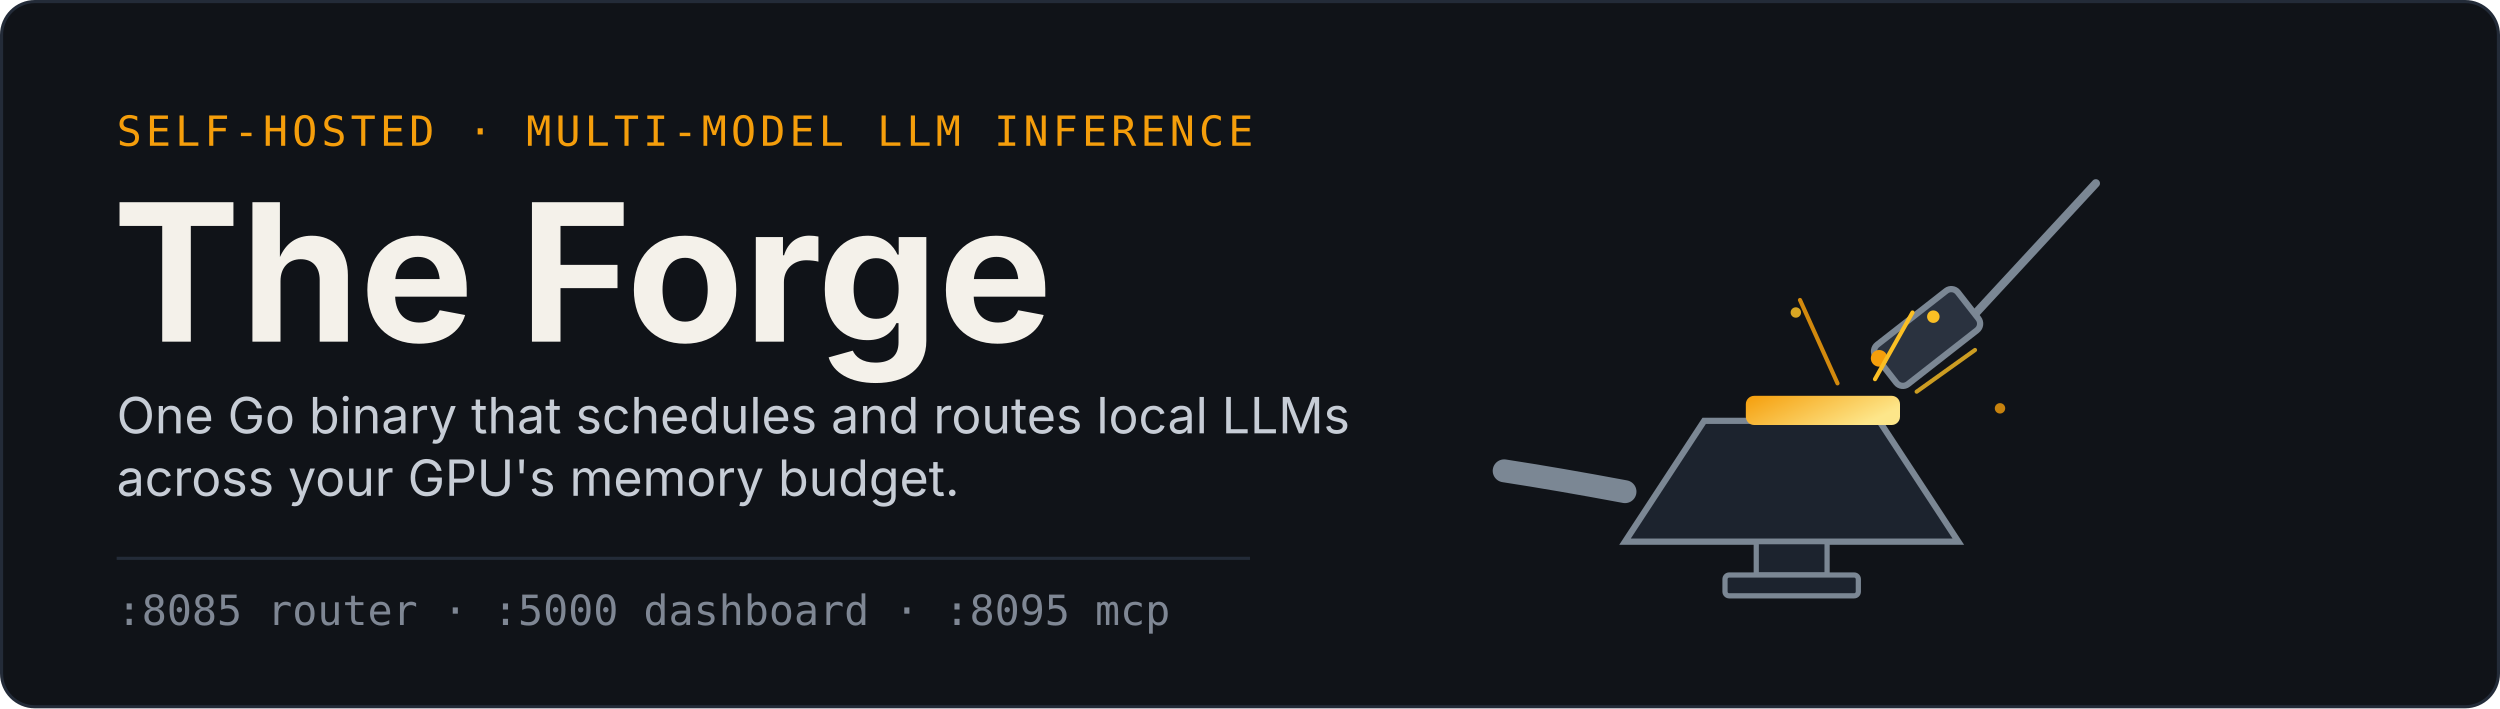
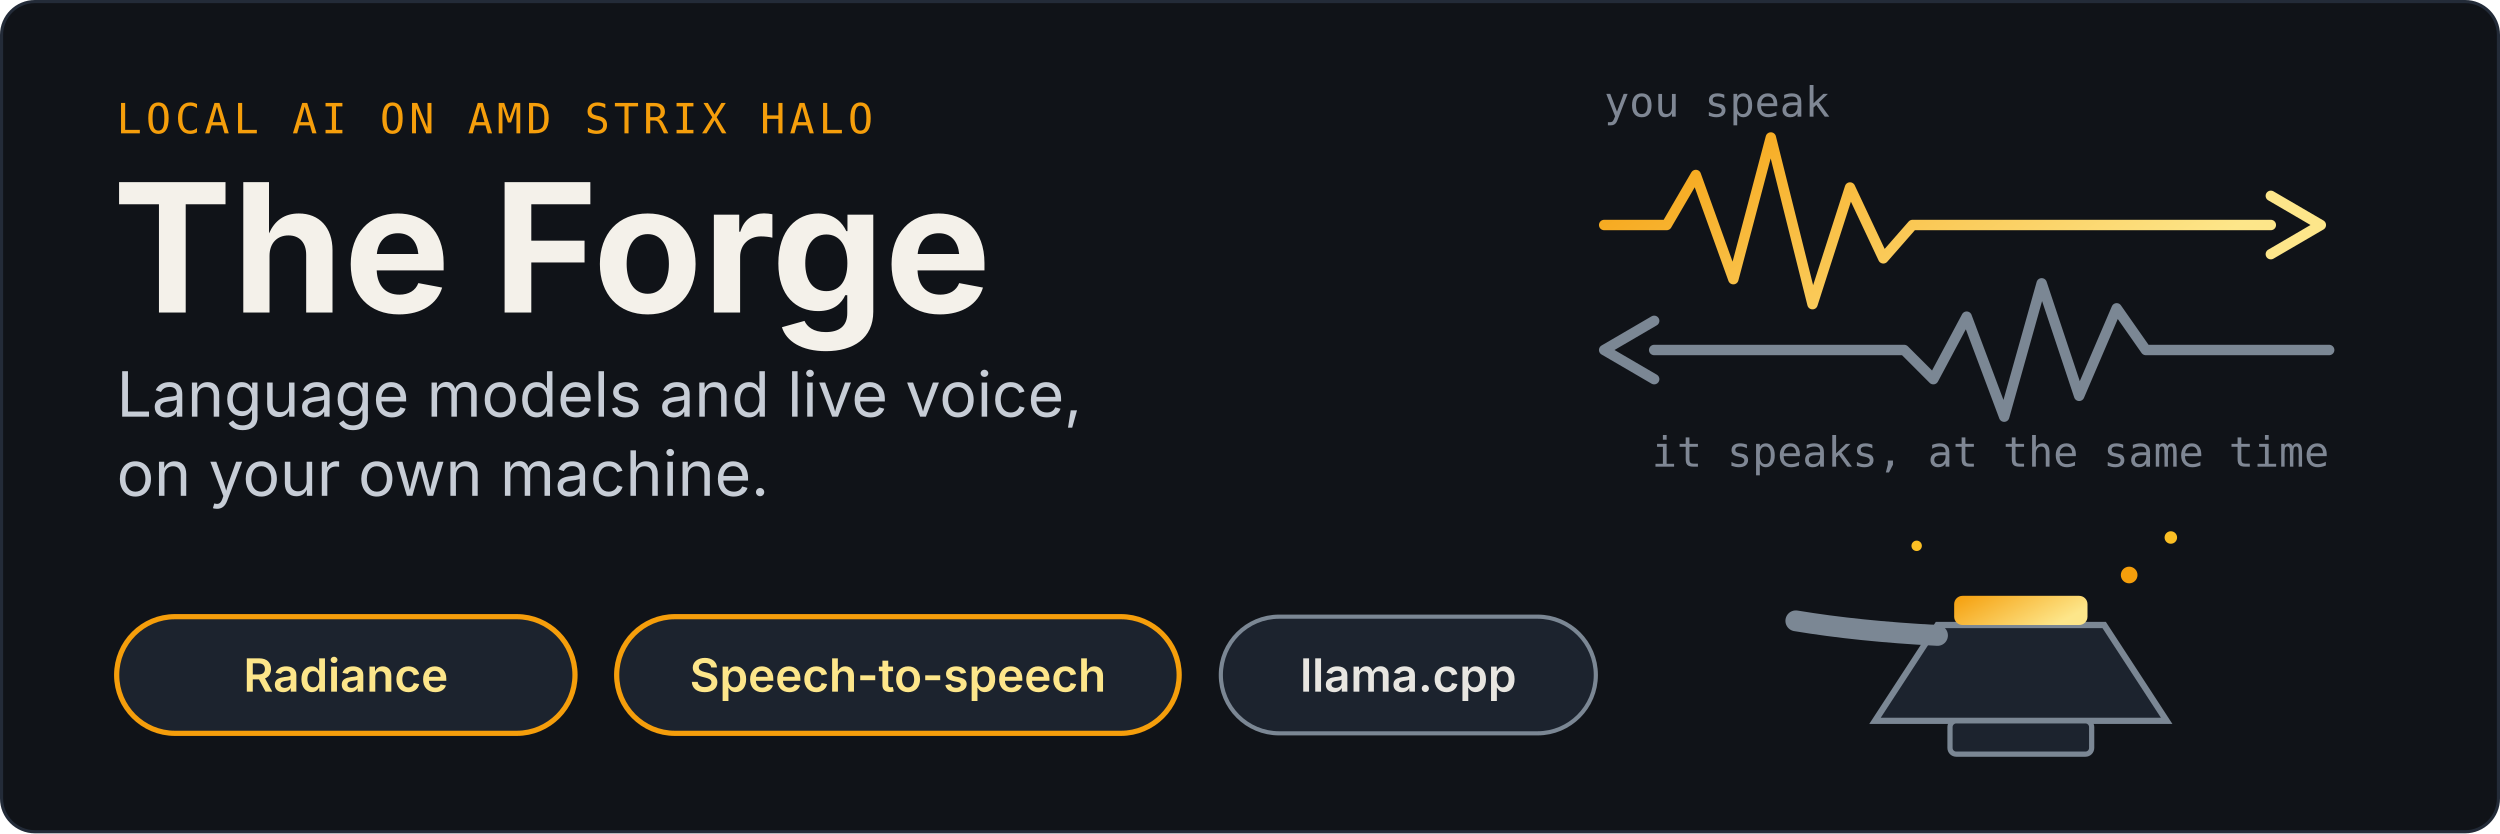
- <svg xmlns="http://www.w3.org/2000/svg" viewBox="0 0 1200 340" role="img" aria-label="The Forge: a self-hosted, multi-model LLM inference daemon">
+ <svg xmlns="http://www.w3.org/2000/svg" viewBox="0 0 1200 400" role="img" aria-label="The Forge: run language models, the Radiance engine and live speech-to-speech on your own AMD Strix Halo machine">
  <defs>
    <linearGradient id="ember" x1="0" y1="0" x2="1" y2="0.4">
      <stop offset="0%" stop-color="#f59e0b" />
      <stop offset="100%" stop-color="#fde68a" />
    </linearGradient>
  </defs>
-   <rect x="0.75" y="0.75" width="1198.5" height="338.5" rx="16" fill="#101318" stroke="#232b38" stroke-width="1.5" />
-   <text x="56" y="70" font-family="ui-monospace, SFMono-Regular, Menlo, Consolas, monospace" font-size="20" letter-spacing="2" fill="#f59e0b">SELF-HOSTED · MULTI-MODEL LLM INFERENCE</text>
-   <text x="54" y="164" font-family="-apple-system, BlinkMacSystemFont, 'Segoe UI', sans-serif" font-size="92" font-weight="700" fill="#f4f1ea">The Forge</text>
-   <text x="56" y="208" font-family="-apple-system, BlinkMacSystemFont, 'Segoe UI', sans-serif" font-size="24" fill="#c7cdd6">One Go binary that schedules and routes local LLMs</text>
-   <text x="56" y="238" font-family="-apple-system, BlinkMacSystemFont, 'Segoe UI', sans-serif" font-size="24" fill="#c7cdd6">across your GPU's memory budget.</text>
-   <line x1="56" y1="268" x2="600" y2="268" stroke="#232b38" stroke-width="1.5" />
-   <text x="56" y="300" font-family="ui-monospace, SFMono-Regular, Menlo, Consolas, monospace" font-size="20" fill="#7f8794">:8085 router  ·  :5000 dashboard  ·  :8095 mcp</text>
+   <rect x="0.75" y="0.75" width="1198.5" height="398.5" rx="16" fill="#101318" stroke="#232b38" stroke-width="1.5" />
+   <text x="56" y="64" font-family="ui-monospace, SFMono-Regular, Menlo, Consolas, monospace" font-size="20" letter-spacing="2" fill="#f59e0b">LOCAL AI ON AMD STRIX HALO</text>
+   <text x="54" y="150" font-family="-apple-system, BlinkMacSystemFont, 'Segoe UI', sans-serif" font-size="86" font-weight="700" fill="#f4f1ea">The Forge</text>
+   <text x="56" y="200" font-family="-apple-system, BlinkMacSystemFont, 'Segoe UI', sans-serif" font-size="30" fill="#c7cdd6">Language models and live voice,</text>
+   <text x="56" y="238" font-family="-apple-system, BlinkMacSystemFont, 'Segoe UI', sans-serif" font-size="30" fill="#c7cdd6">on your own machine.</text>
+   <g font-family="-apple-system, BlinkMacSystemFont, 'Segoe UI', sans-serif" font-size="22" font-weight="600">
+     <rect x="56" y="296" width="220" height="56" rx="28" fill="#1c232e" stroke="#f59e0b" stroke-width="2.5" />
+     <text x="166" y="332" text-anchor="middle" fill="#fde68a">Radiance</text>
+     <rect x="296" y="296" width="270" height="56" rx="28" fill="#1c232e" stroke="#f59e0b" stroke-width="2.5" />
+     <text x="431" y="332" text-anchor="middle" fill="#fde68a">Speech-to-speech</text>
+     <rect x="586" y="296" width="180" height="56" rx="28" fill="#1c232e" stroke="#7b8794" stroke-width="2" />
+     <text x="676" y="332" text-anchor="middle" fill="#e8e6e1">llama.cpp</text>
+   </g>
+   <g fill="none" stroke-linecap="round" stroke-linejoin="round">
+     <path d="M770 108 H800 L814 84 L832 134 L850 66 L870 146 L888 90 L904 124 L918 108 H1090" stroke="url(#ember)" stroke-width="5" />
+     <path d="M1090 94 L1114 108 L1090 122" stroke="#fde68a" stroke-width="5" />
+     <path d="M1118 168 H1030 L1016 148 L998 190 L980 136 L962 200 L944 152 L928 182 L914 168 H794" stroke="#7b8794" stroke-width="5" />
+     <path d="M794 154 L770 168 L794 182" stroke="#7b8794" stroke-width="5" />
+   </g>
+   <g font-family="ui-monospace, SFMono-Regular, Menlo, Consolas, monospace" font-size="20" fill="#7f8794">
+     <text x="770" y="56">you speak</text>
+     <text x="1118" y="224" text-anchor="end">it speaks, at the same time</text>
+   </g>
  <g>
-     <path d="M780 260 L818 202 H902 L940 260 Z" fill="#1c232e" stroke="#7b8794" stroke-width="3" />
-     <path d="M780 236 Q748 230 722 226" stroke="#7b8794" stroke-width="11" fill="none" stroke-linecap="round" />
-     <rect x="843" y="260" width="34" height="16" fill="#1c232e" stroke="#7b8794" stroke-width="2.5" />
-     <rect x="828" y="276" width="64" height="10" rx="2" fill="#1c232e" stroke="#7b8794" stroke-width="2.5" />
-     <rect x="838" y="190" width="74" height="14" rx="4" fill="url(#ember)" />
-     <g stroke="#7b8794" stroke-width="4" stroke-linecap="round">
-       <line x1="1006" y1="88" x2="932" y2="168" />
-     </g>
-     <rect x="900" y="150" width="50" height="24" rx="4" fill="#2a323f" stroke="#7b8794" stroke-width="3" transform="rotate(-38 925 162)" />
-     <circle cx="902" cy="172" r="4" fill="#f59e0b" />
-     <circle cx="928" cy="152" r="3" fill="#fbbf24" />
-     <circle cx="862" cy="150" r="2.5" fill="#fbbf24" opacity="0.85" />
-     <circle cx="960" cy="196" r="2.5" fill="#f59e0b" opacity="0.8" />
-     <line x1="900" y1="182" x2="918" y2="150" stroke="#fbbf24" stroke-width="2" stroke-linecap="round" />
-     <line x1="882" y1="184" x2="864" y2="144" stroke="#f59e0b" stroke-width="2" stroke-linecap="round" opacity="0.85" />
-     <line x1="920" y1="188" x2="948" y2="168" stroke="#fbbf24" stroke-width="2" stroke-linecap="round" opacity="0.8" />
+     <path d="M900 346 L930 300 H1010 L1040 346 Z" fill="#1c232e" stroke="#7b8794" stroke-width="3" />
+     <path d="M930 305 Q892 303 862 298" stroke="#7b8794" stroke-width="10" fill="none" stroke-linecap="round" />
+     <rect x="936" y="346" width="68" height="16" rx="3" fill="#1c232e" stroke="#7b8794" stroke-width="2.5" />
+     <rect x="938" y="286" width="64" height="14" rx="4" fill="url(#ember)" />
+     <circle cx="1022" cy="276" r="4" fill="#f59e0b" />
+     <circle cx="1042" cy="258" r="3" fill="#fbbf24" />
+     <circle cx="920" cy="262" r="2.5" fill="#fbbf24" />
  </g>
</svg>
